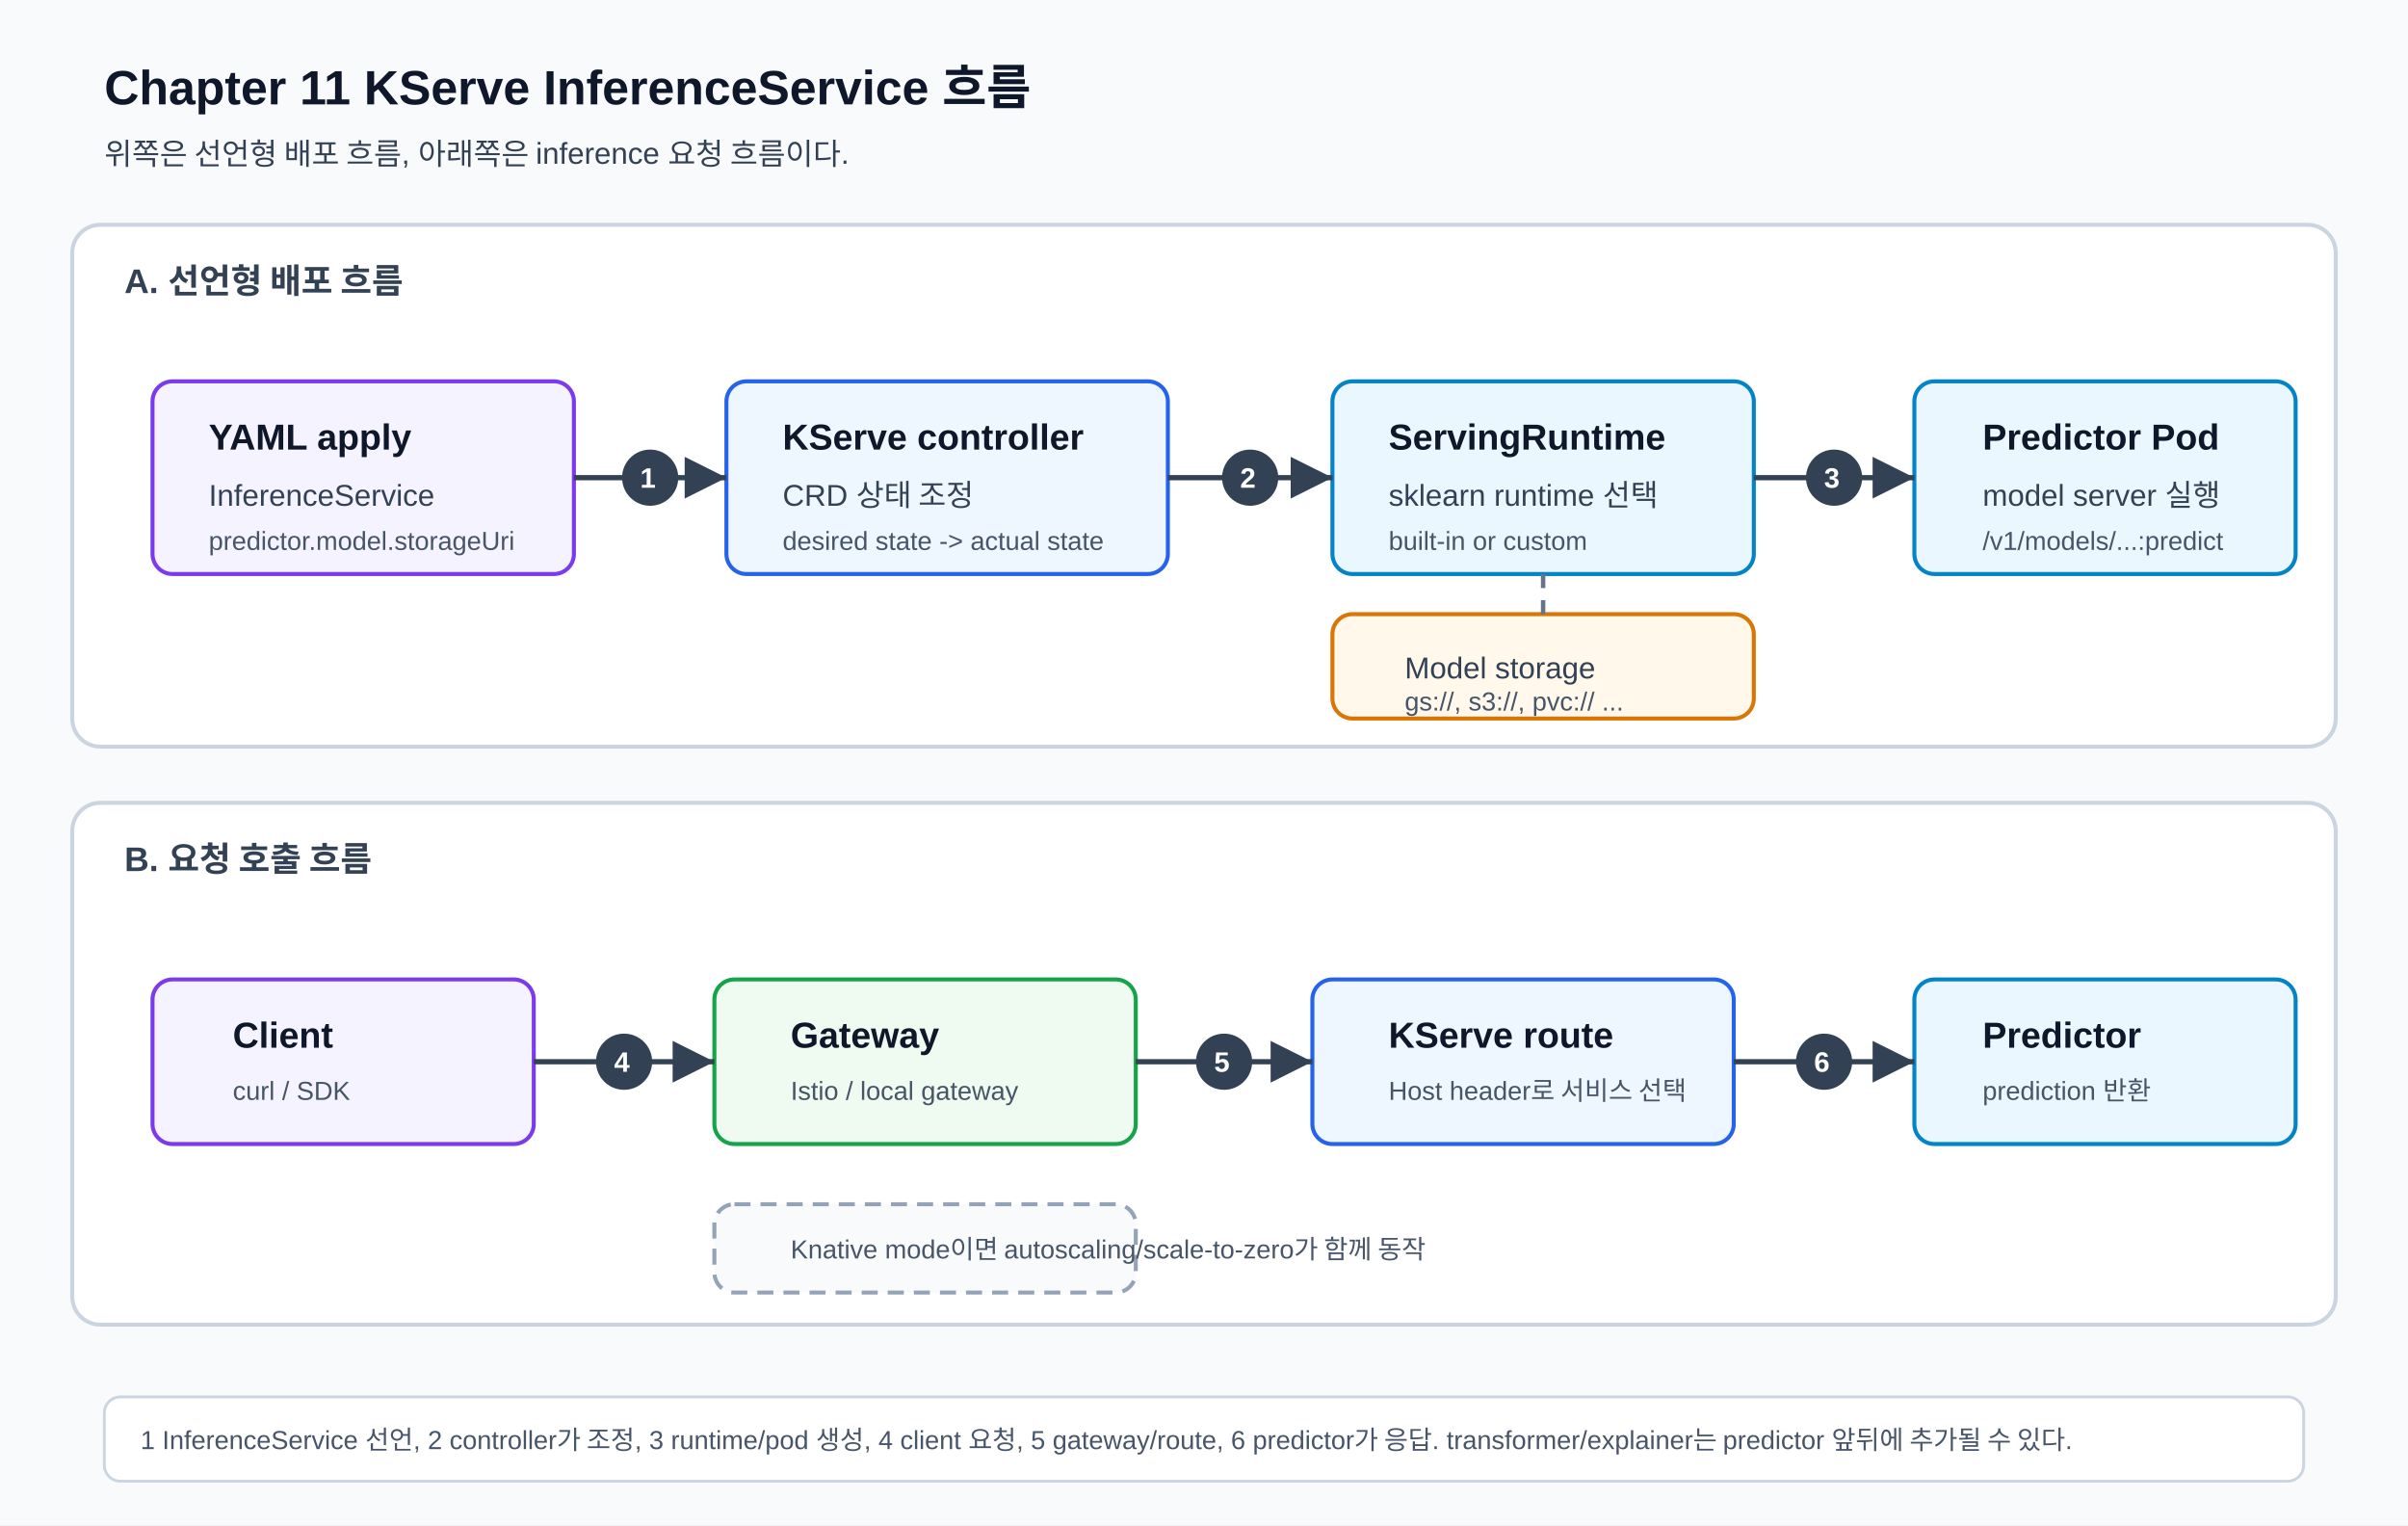
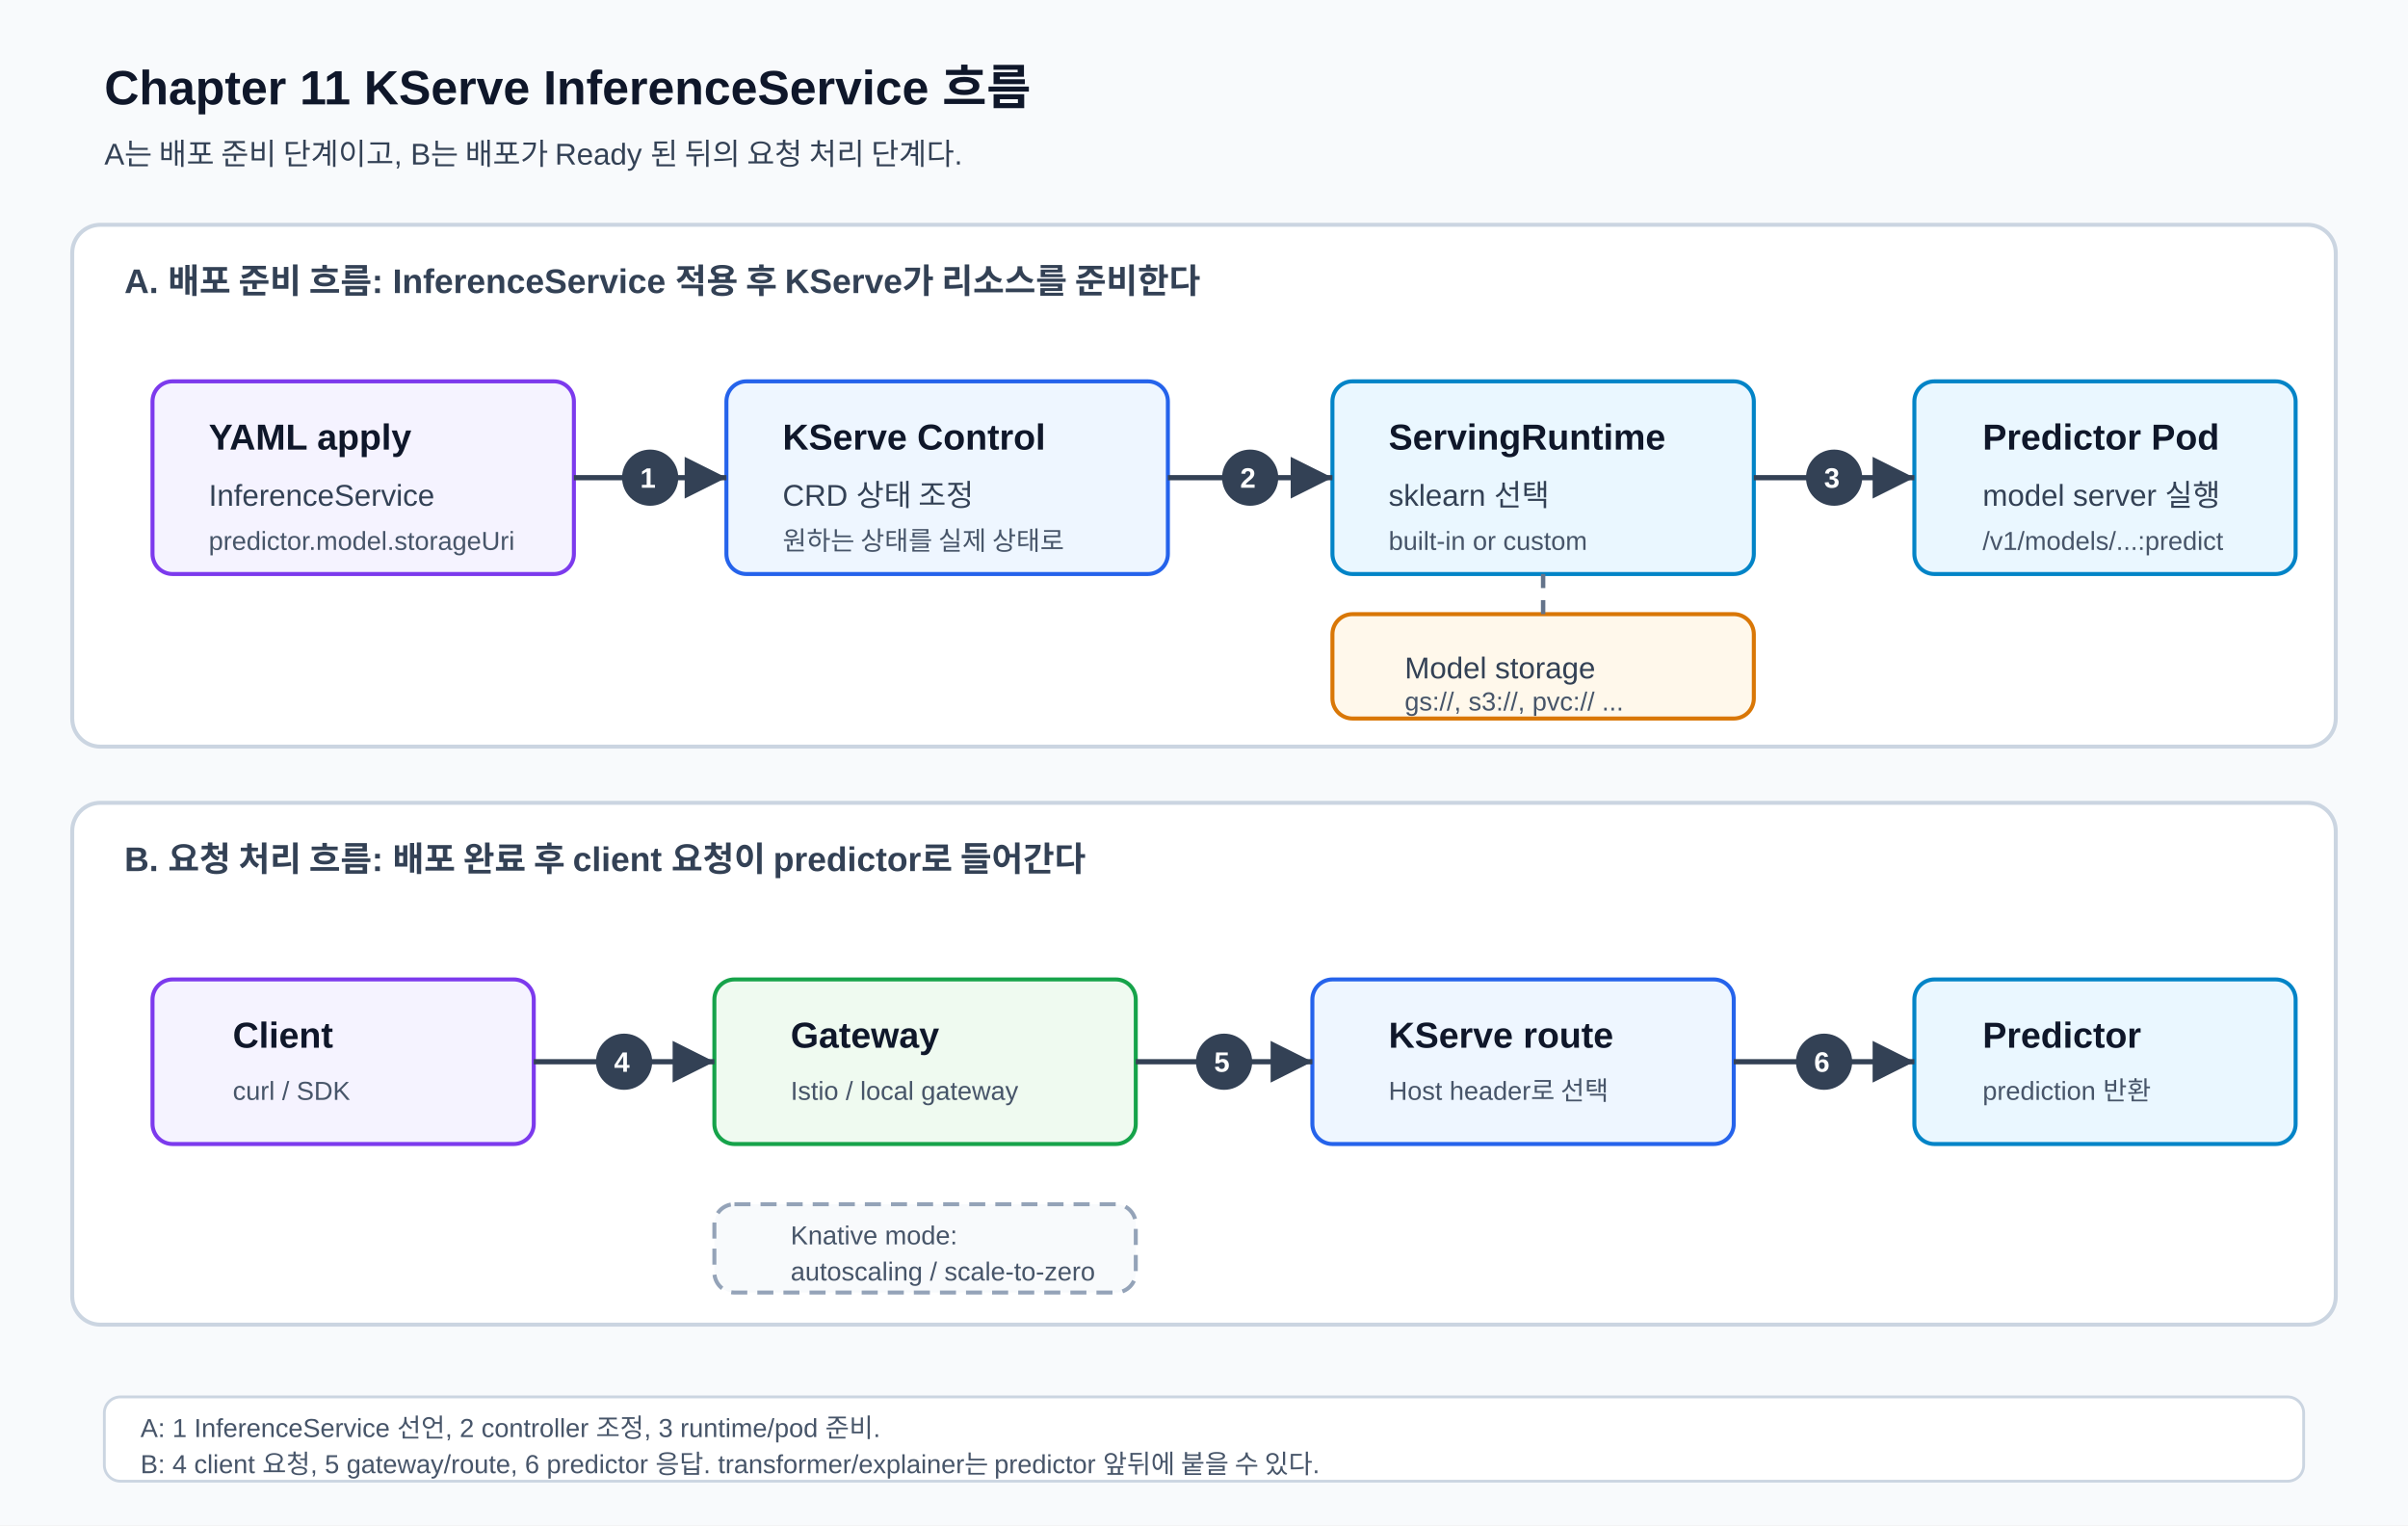
<svg xmlns="http://www.w3.org/2000/svg" width="1200" height="760" viewBox="0 0 1200 760" role="img" aria-labelledby="title desc">
  <defs>
    <marker id="arrow" markerWidth="12" markerHeight="12" refX="10" refY="6" orient="auto">
      <path d="M2,2 L10,6 L2,10 Z" fill="#334155" />
    </marker>
    <style>
      .bg { fill: #f8fafc; }
      .lane { fill: #ffffff; stroke: #cbd5e1; stroke-width: 2; rx: 14; }
      .user { fill: #f5f3ff; stroke: #7c3aed; stroke-width: 2; rx: 10; }
      .kserve { fill: #eef6ff; stroke: #2563eb; stroke-width: 2; rx: 10; }
      .runtime { fill: #eaf7ff; stroke: #0284c7; stroke-width: 2; rx: 10; }
      .store { fill: #fff8eb; stroke: #d97706; stroke-width: 2; rx: 10; }
      .net { fill: #effaf0; stroke: #16a34a; stroke-width: 2; rx: 10; }
      .optional { fill: #f8fafc; stroke: #94a3b8; stroke-width: 2; stroke-dasharray: 8 5; rx: 10; }
      .line { fill: none; stroke: #334155; stroke-width: 2.6; marker-end: url(#arrow); }
      .dash { fill: none; stroke: #64748b; stroke-width: 2.2; stroke-dasharray: 8 6; marker-end: url(#arrow); }
      .attach { fill: none; stroke: #64748b; stroke-width: 2.2; stroke-dasharray: 7 6; }
      .title { font-family: Arial, sans-serif; font-size: 24px; font-weight: 700; fill: #0f172a; }
      .section { font-family: Arial, sans-serif; font-size: 17px; font-weight: 700; fill: #334155; }
      .label { font-family: Arial, sans-serif; font-size: 18px; font-weight: 700; fill: #0f172a; }
      .small { font-family: Arial, sans-serif; font-size: 15px; fill: #334155; }
      .tiny { font-family: Arial, sans-serif; font-size: 13px; fill: #475569; }
      .num { font-family: Arial, sans-serif; font-size: 14px; font-weight: 700; fill: #ffffff; }
      .badge { fill: #334155; }
    </style>
  </defs>
  <rect class="bg" width="1200" height="760" />
  <text x="52" y="52" class="title">Chapter 11 KServe InferenceService 흐름</text>
-   <text x="52" y="82" class="small">위쪽은 선언형 배포 흐름, 아래쪽은 inference 요청 흐름이다.</text>
+   <text x="52" y="82" class="small">A는 배포 준비 단계이고, B는 배포가 Ready 된 뒤의 요청 처리 단계다.</text>
  <rect x="36" y="112" width="1128" height="260" class="lane" />
-   <text x="62" y="146" class="section">A. 선언형 배포 흐름</text>
+   <text x="62" y="146" class="section">A. 배포 준비 흐름: InferenceService 적용 후 KServe가 리소스를 준비한다</text>
  <rect x="76" y="190" width="210" height="96" class="user" />
  <text x="104" y="224" class="label">YAML apply</text>
  <text x="104" y="252" class="small">InferenceService</text>
  <text x="104" y="274" class="tiny">predictor.model.storageUri</text>
  <rect x="362" y="190" width="220" height="96" class="kserve" />
-   <text x="390" y="224" class="label">KServe controller</text>
+   <text x="390" y="224" class="label">KServe Control</text>
  <text x="390" y="252" class="small">CRD 상태 조정</text>
-   <text x="390" y="274" class="tiny">desired state -&gt; actual state</text>
+   <text x="390" y="274" class="tiny">원하는 상태를 실제 상태로</text>
  <rect x="664" y="190" width="210" height="96" class="runtime" />
  <text x="692" y="224" class="label">ServingRuntime</text>
-   <text x="692" y="252" class="small">sklearn runtime 선택</text>
+   <text x="692" y="252" class="small">sklearn 선택</text>
  <text x="692" y="274" class="tiny">built-in or custom</text>
  <rect x="954" y="190" width="190" height="96" class="runtime" />
  <text x="988" y="224" class="label">Predictor Pod</text>
  <text x="988" y="252" class="small">model server 실행</text>
  <text x="988" y="274" class="tiny">/v1/models/...:predict</text>
  <path class="line" d="M286 238 H362" />
  <path class="line" d="M582 238 H664" />
  <path class="line" d="M874 238 H954" />
  <circle cx="324" cy="238" r="14" class="badge" />
  <text x="319" y="243" class="num">1</text>
  <circle cx="623" cy="238" r="14" class="badge" />
  <text x="618" y="243" class="num">2</text>
  <circle cx="914" cy="238" r="14" class="badge" />
  <text x="909" y="243" class="num">3</text>
  <rect x="664" y="306" width="210" height="52" class="store" />
  <text x="700" y="338" class="small">Model storage</text>
  <text x="700" y="354" class="tiny">gs://, s3://, pvc:// ...</text>
  <path class="attach" d="M769 306 V286" />
  <rect x="36" y="400" width="1128" height="260" class="lane" />
-   <text x="62" y="434" class="section">B. 요청 호출 흐름</text>
+   <text x="62" y="434" class="section">B. 요청 처리 흐름: 배포 완료 후 client 요청이 predictor로 들어간다</text>
  <rect x="76" y="488" width="190" height="82" class="user" />
  <text x="116" y="522" class="label">Client</text>
  <text x="116" y="548" class="tiny">curl / SDK</text>
  <rect x="356" y="488" width="210" height="82" class="net" />
  <text x="394" y="522" class="label">Gateway</text>
  <text x="394" y="548" class="tiny">Istio / local gateway</text>
  <rect x="654" y="488" width="210" height="82" class="kserve" />
  <text x="692" y="522" class="label">KServe route</text>
-   <text x="692" y="548" class="tiny">Host header로 서비스 선택</text>
+   <text x="692" y="548" class="tiny">Host header로 선택</text>
  <rect x="954" y="488" width="190" height="82" class="runtime" />
  <text x="988" y="522" class="label">Predictor</text>
  <text x="988" y="548" class="tiny">prediction 반환</text>
  <path class="line" d="M266 529 H356" />
  <path class="line" d="M566 529 H654" />
  <path class="line" d="M864 529 H954" />
  <circle cx="311" cy="529" r="14" class="badge" />
  <text x="306" y="534" class="num">4</text>
  <circle cx="610" cy="529" r="14" class="badge" />
  <text x="605" y="534" class="num">5</text>
  <circle cx="909" cy="529" r="14" class="badge" />
  <text x="904" y="534" class="num">6</text>
  <rect x="356" y="600" width="210" height="44" class="optional" />
-   <text x="394" y="627" class="tiny">Knative mode이면 autoscaling/scale-to-zero가 함께 동작</text>
+   <text x="394" y="620" class="tiny">Knative mode:</text>
+   <text x="394" y="638" class="tiny">autoscaling / scale-to-zero</text>
  <rect x="52" y="696" width="1096" height="42" fill="#ffffff" stroke="#cbd5e1" stroke-width="1.4" rx="8" />
-   <text x="70" y="722" class="tiny">1 InferenceService 선언, 2 controller가 조정, 3 runtime/pod 생성, 4 client 요청, 5 gateway/route, 6 predictor가 응답. transformer/explainer는 predictor 앞뒤에 추가될 수 있다.</text>
+   <text x="70" y="716" class="tiny">A: 1 InferenceService 선언, 2 controller 조정, 3 runtime/pod 준비.</text>
+   <text x="70" y="734" class="tiny">B: 4 client 요청, 5 gateway/route, 6 predictor 응답. transformer/explainer는 predictor 앞뒤에 붙을 수 있다.</text>
</svg>
